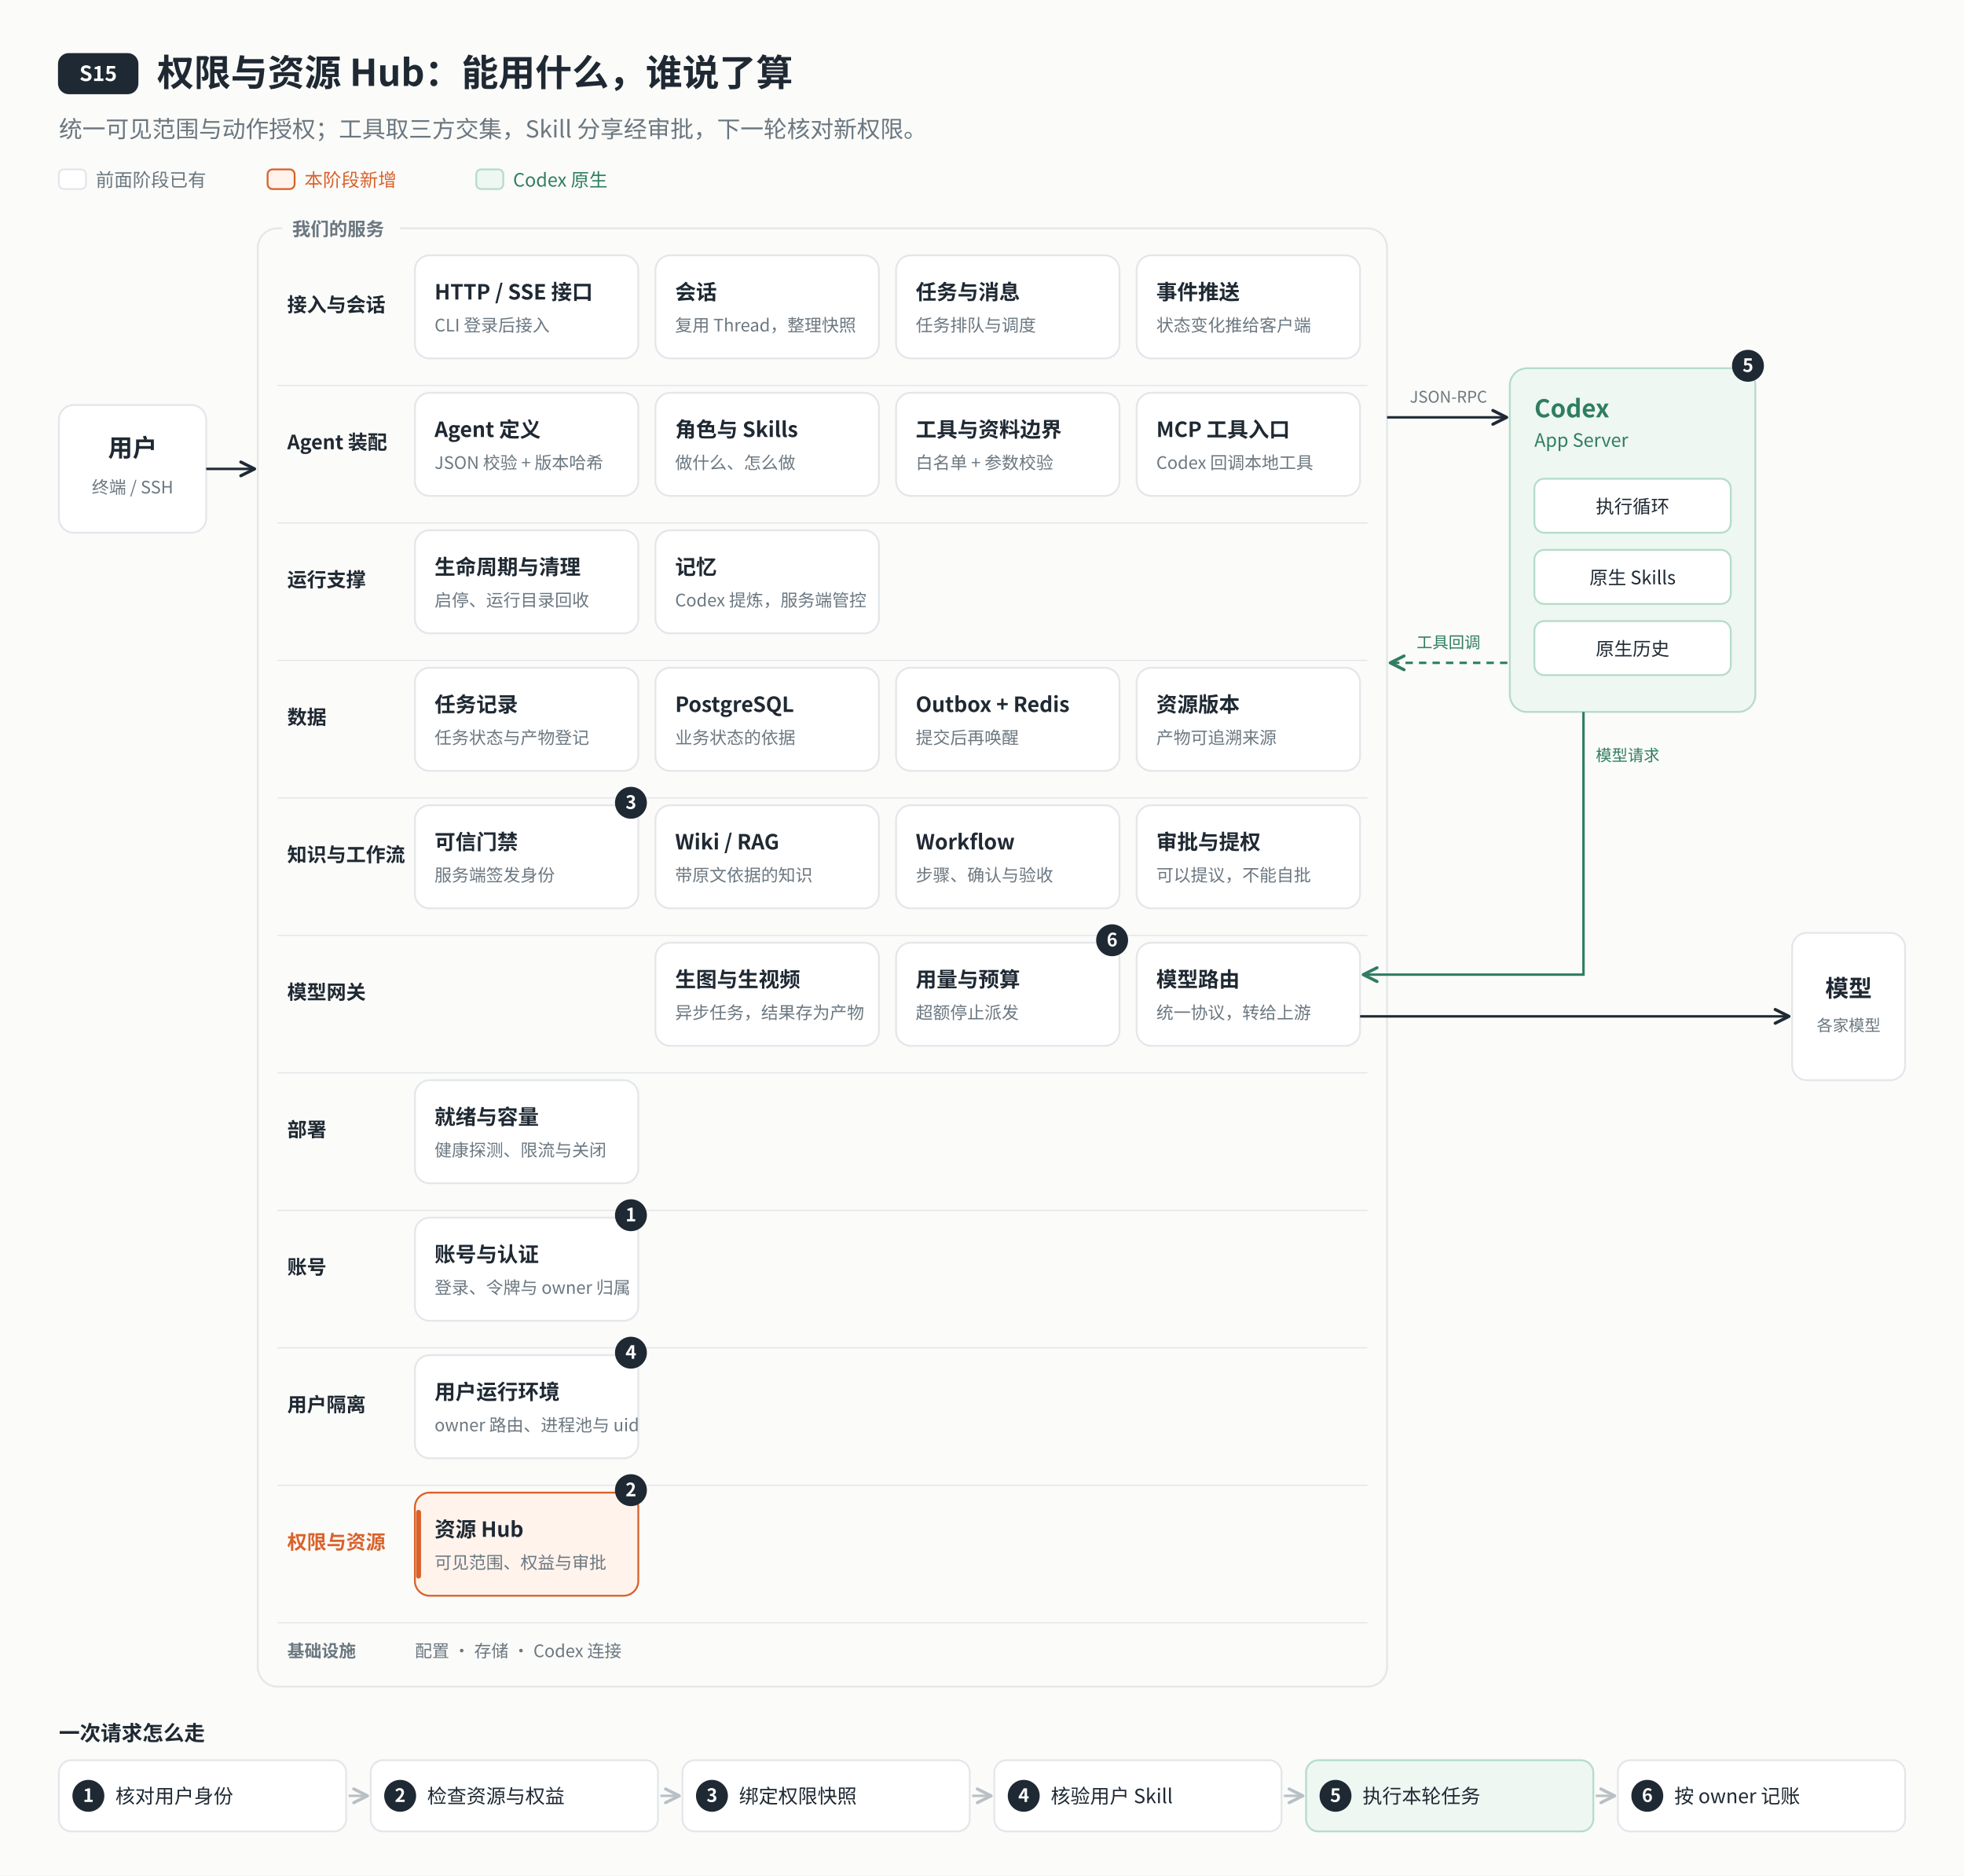
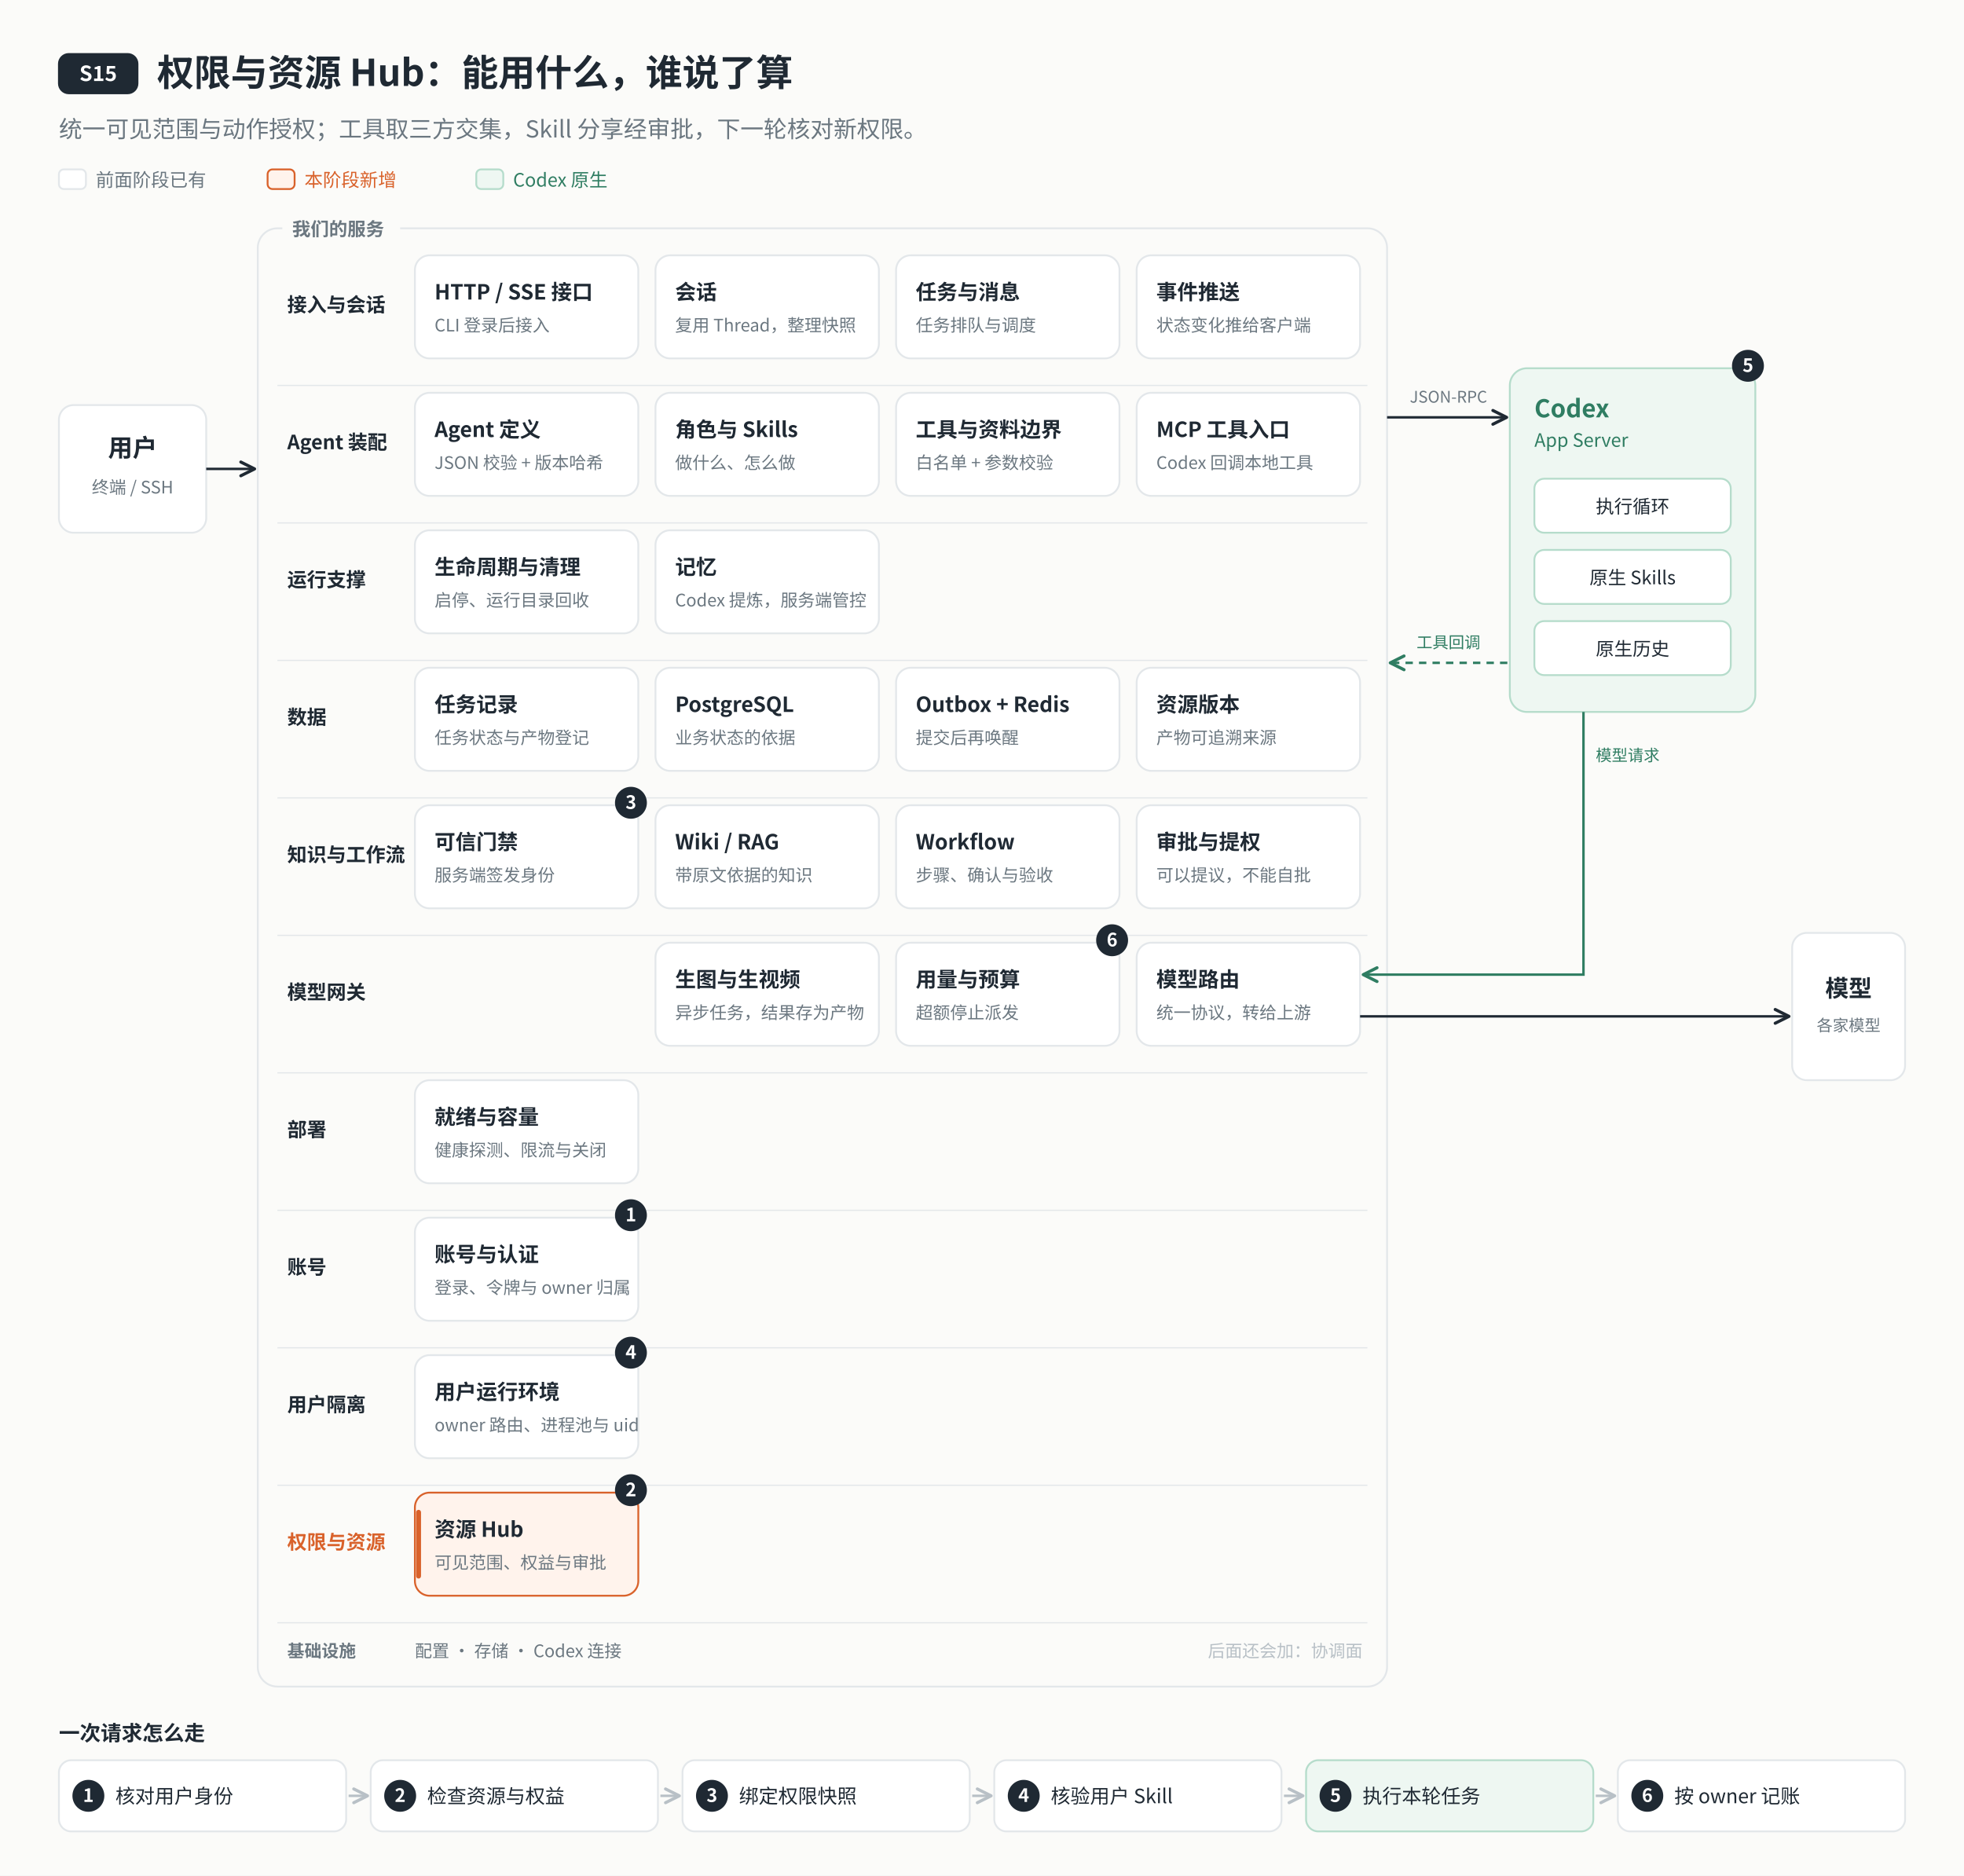
<svg xmlns="http://www.w3.org/2000/svg" width="1600" height="1528" viewBox="0 0 1600 1528" role="img" aria-labelledby="title desc">
  <defs>
    <marker id="mB8C0C6" viewBox="0 0 10 10" refX="8" refY="5" markerWidth="7" markerHeight="7" orient="auto-start-reverse">
      <path d="M1 1 L9 5 L1 9" fill="none" stroke="#B8C0C6" stroke-width="1.8" stroke-linecap="round" stroke-linejoin="round" />
    </marker>
    <marker id="m1F2933" viewBox="0 0 10 10" refX="8" refY="5" markerWidth="7" markerHeight="7" orient="auto-start-reverse">
      <path d="M1 1 L9 5 L1 9" fill="none" stroke="#1F2933" stroke-width="1.8" stroke-linecap="round" stroke-linejoin="round" />
    </marker>
    <marker id="m2F7D62" viewBox="0 0 10 10" refX="8" refY="5" markerWidth="7" markerHeight="7" orient="auto-start-reverse">
      <path d="M1 1 L9 5 L1 9" fill="none" stroke="#2F7D62" stroke-width="1.8" stroke-linecap="round" stroke-linejoin="round" />
    </marker>
  </defs>
  <g font-family="PingFang SC, Microsoft YaHei, Noto Sans CJK SC, sans-serif">
    <rect x="0" y="0" width="1600" height="1528" fill="#FBFBF9" />
    <rect x="48" y="44" width="64" height="32" rx="8" fill="#1F2933" stroke="#1F2933" stroke-width="1.5" />
    <text x="80" y="66" font-size="17" fill="#fff" font-weight="700" text-anchor="middle">S15</text>
    <text x="128" y="70" font-size="30" fill="#1F2933" font-weight="700" text-anchor="start">权限与资源 Hub：能用什么，谁说了算</text>
    <text x="48" y="112" font-size="19" fill="#6B7780" font-weight="400" text-anchor="start">统一可见范围与动作授权；工具取三方交集，Skill 分享经审批，下一轮核对新权限。</text>
    <rect x="48" y="138" width="22" height="16" rx="4" fill="#FFFFFF" stroke="#E3E7EA" stroke-width="1.5" />
    <text x="78" y="152" font-size="15" fill="#6B7780" font-weight="400" text-anchor="start">前面阶段已有</text>
    <rect x="218" y="138" width="22" height="16" rx="4" fill="#FFF3EC" stroke="#D9622B" stroke-width="1.5" />
    <text x="248" y="152" font-size="15" fill="#D9622B" font-weight="400" text-anchor="start">本阶段新增</text>
    <rect x="388" y="138" width="22" height="16" rx="4" fill="#EEF7F2" stroke="#B5DCCB" stroke-width="1.5" />
    <text x="418" y="152" font-size="15" fill="#2F7D62" font-weight="400" text-anchor="start">Codex 原生</text>
    <rect x="48" y="330" width="120" height="104" rx="12" fill="#FFFFFF" stroke="#E3E7EA" stroke-width="1.5" />
    <text x="108" y="372" font-size="20" fill="#1F2933" font-weight="600" text-anchor="middle">用户</text>
    <text x="108" y="402" font-size="14" fill="#6B7780" font-weight="400" text-anchor="middle">终端 / SSH</text>
    <rect x="210" y="186" width="920" height="1188" rx="16" fill="none" stroke="#E3E7EA" stroke-width="1.5" />
    <rect x="230" y="175" width="96" height="22" fill="#FBFBF9" />
    <text x="238" y="192" font-size="15" fill="#6B7780" font-weight="600" text-anchor="start">我们的服务</text>
    <text x="234" y="254" font-size="16" fill="#1F2933" font-weight="600" text-anchor="start">接入与会话</text>
    <rect x="338" y="208" width="182" height="84" rx="12" fill="#FFFFFF" stroke="#E3E7EA" stroke-width="1.5" />
    <text x="354" y="244" font-size="17" fill="#1F2933" font-weight="600" text-anchor="start">HTTP / SSE 接口</text>
    <text x="354" y="270" font-size="14" fill="#6B7780" font-weight="400" text-anchor="start">CLI 登录后接入</text>
    <rect x="534" y="208" width="182" height="84" rx="12" fill="#FFFFFF" stroke="#E3E7EA" stroke-width="1.5" />
    <text x="550" y="244" font-size="17" fill="#1F2933" font-weight="600" text-anchor="start">会话</text>
    <text x="550" y="270" font-size="14" fill="#6B7780" font-weight="400" text-anchor="start">复用 Thread，整理快照</text>
    <rect x="730" y="208" width="182" height="84" rx="12" fill="#FFFFFF" stroke="#E3E7EA" stroke-width="1.5" />
    <text x="746" y="244" font-size="17" fill="#1F2933" font-weight="600" text-anchor="start">任务与消息</text>
    <text x="746" y="270" font-size="14" fill="#6B7780" font-weight="400" text-anchor="start">任务排队与调度</text>
    <rect x="926" y="208" width="182" height="84" rx="12" fill="#FFFFFF" stroke="#E3E7EA" stroke-width="1.5" />
    <text x="942" y="244" font-size="17" fill="#1F2933" font-weight="600" text-anchor="start">事件推送</text>
    <text x="942" y="270" font-size="14" fill="#6B7780" font-weight="400" text-anchor="start">状态变化推给客户端</text>
    <text x="234" y="366" font-size="16" fill="#1F2933" font-weight="600" text-anchor="start">Agent 装配</text>
    <line x1="226" y1="314" x2="1114" y2="314" stroke="#E3E7EA" stroke-width="1" />
    <rect x="338" y="320" width="182" height="84" rx="12" fill="#FFFFFF" stroke="#E3E7EA" stroke-width="1.5" />
    <text x="354" y="356" font-size="17" fill="#1F2933" font-weight="600" text-anchor="start">Agent 定义</text>
    <text x="354" y="382" font-size="14" fill="#6B7780" font-weight="400" text-anchor="start">JSON 校验 + 版本哈希</text>
    <rect x="534" y="320" width="182" height="84" rx="12" fill="#FFFFFF" stroke="#E3E7EA" stroke-width="1.5" />
    <text x="550" y="356" font-size="17" fill="#1F2933" font-weight="600" text-anchor="start">角色与 Skills</text>
    <text x="550" y="382" font-size="14" fill="#6B7780" font-weight="400" text-anchor="start">做什么、怎么做</text>
    <rect x="730" y="320" width="182" height="84" rx="12" fill="#FFFFFF" stroke="#E3E7EA" stroke-width="1.5" />
    <text x="746" y="356" font-size="17" fill="#1F2933" font-weight="600" text-anchor="start">工具与资料边界</text>
    <text x="746" y="382" font-size="14" fill="#6B7780" font-weight="400" text-anchor="start">白名单 + 参数校验</text>
    <rect x="926" y="320" width="182" height="84" rx="12" fill="#FFFFFF" stroke="#E3E7EA" stroke-width="1.5" />
    <text x="942" y="356" font-size="17" fill="#1F2933" font-weight="600" text-anchor="start">MCP 工具入口</text>
    <text x="942" y="382" font-size="14" fill="#6B7780" font-weight="400" text-anchor="start">Codex 回调本地工具</text>
    <text x="234" y="478" font-size="16" fill="#1F2933" font-weight="600" text-anchor="start">运行支撑</text>
    <line x1="226" y1="426" x2="1114" y2="426" stroke="#E3E7EA" stroke-width="1" />
    <rect x="338" y="432" width="182" height="84" rx="12" fill="#FFFFFF" stroke="#E3E7EA" stroke-width="1.5" />
    <text x="354" y="468" font-size="17" fill="#1F2933" font-weight="600" text-anchor="start">生命周期与清理</text>
    <text x="354" y="494" font-size="14" fill="#6B7780" font-weight="400" text-anchor="start">启停、运行目录回收</text>
    <rect x="534" y="432" width="182" height="84" rx="12" fill="#FFFFFF" stroke="#E3E7EA" stroke-width="1.5" />
    <text x="550" y="468" font-size="17" fill="#1F2933" font-weight="600" text-anchor="start">记忆</text>
    <text x="550" y="494" font-size="14" fill="#6B7780" font-weight="400" text-anchor="start">Codex 提炼，服务端管控</text>
    <text x="234" y="590" font-size="16" fill="#1F2933" font-weight="600" text-anchor="start">数据</text>
    <line x1="226" y1="538" x2="1114" y2="538" stroke="#E3E7EA" stroke-width="1" />
    <rect x="338" y="544" width="182" height="84" rx="12" fill="#FFFFFF" stroke="#E3E7EA" stroke-width="1.5" />
    <text x="354" y="580" font-size="17" fill="#1F2933" font-weight="600" text-anchor="start">任务记录</text>
    <text x="354" y="606" font-size="14" fill="#6B7780" font-weight="400" text-anchor="start">任务状态与产物登记</text>
    <rect x="534" y="544" width="182" height="84" rx="12" fill="#FFFFFF" stroke="#E3E7EA" stroke-width="1.5" />
    <text x="550" y="580" font-size="17" fill="#1F2933" font-weight="600" text-anchor="start">PostgreSQL</text>
    <text x="550" y="606" font-size="14" fill="#6B7780" font-weight="400" text-anchor="start">业务状态的依据</text>
    <rect x="730" y="544" width="182" height="84" rx="12" fill="#FFFFFF" stroke="#E3E7EA" stroke-width="1.5" />
    <text x="746" y="580" font-size="17" fill="#1F2933" font-weight="600" text-anchor="start">Outbox + Redis</text>
    <text x="746" y="606" font-size="14" fill="#6B7780" font-weight="400" text-anchor="start">提交后再唤醒</text>
    <rect x="926" y="544" width="182" height="84" rx="12" fill="#FFFFFF" stroke="#E3E7EA" stroke-width="1.5" />
    <text x="942" y="580" font-size="17" fill="#1F2933" font-weight="600" text-anchor="start">资源版本</text>
    <text x="942" y="606" font-size="14" fill="#6B7780" font-weight="400" text-anchor="start">产物可追溯来源</text>
    <text x="234" y="702" font-size="16" fill="#1F2933" font-weight="600" text-anchor="start">知识与工作流</text>
    <line x1="226" y1="650" x2="1114" y2="650" stroke="#E3E7EA" stroke-width="1" />
    <rect x="338" y="656" width="182" height="84" rx="12" fill="#FFFFFF" stroke="#E3E7EA" stroke-width="1.5" />
    <text x="354" y="692" font-size="17" fill="#1F2933" font-weight="600" text-anchor="start">可信门禁</text>
    <text x="354" y="718" font-size="14" fill="#6B7780" font-weight="400" text-anchor="start">服务端签发身份</text>
    <rect x="534" y="656" width="182" height="84" rx="12" fill="#FFFFFF" stroke="#E3E7EA" stroke-width="1.5" />
    <text x="550" y="692" font-size="17" fill="#1F2933" font-weight="600" text-anchor="start">Wiki / RAG</text>
    <text x="550" y="718" font-size="14" fill="#6B7780" font-weight="400" text-anchor="start">带原文依据的知识</text>
    <rect x="730" y="656" width="182" height="84" rx="12" fill="#FFFFFF" stroke="#E3E7EA" stroke-width="1.5" />
    <text x="746" y="692" font-size="17" fill="#1F2933" font-weight="600" text-anchor="start">Workflow</text>
    <text x="746" y="718" font-size="14" fill="#6B7780" font-weight="400" text-anchor="start">步骤、确认与验收</text>
    <rect x="926" y="656" width="182" height="84" rx="12" fill="#FFFFFF" stroke="#E3E7EA" stroke-width="1.5" />
    <text x="942" y="692" font-size="17" fill="#1F2933" font-weight="600" text-anchor="start">审批与提权</text>
    <text x="942" y="718" font-size="14" fill="#6B7780" font-weight="400" text-anchor="start">可以提议，不能自批</text>
    <text x="234" y="814" font-size="16" fill="#1F2933" font-weight="600" text-anchor="start">模型网关</text>
    <line x1="226" y1="762" x2="1114" y2="762" stroke="#E3E7EA" stroke-width="1" />
    <rect x="534" y="768" width="182" height="84" rx="12" fill="#FFFFFF" stroke="#E3E7EA" stroke-width="1.5" />
    <text x="550" y="804" font-size="17" fill="#1F2933" font-weight="600" text-anchor="start">生图与生视频</text>
    <text x="550" y="830" font-size="14" fill="#6B7780" font-weight="400" text-anchor="start">异步任务，结果存为产物</text>
    <rect x="730" y="768" width="182" height="84" rx="12" fill="#FFFFFF" stroke="#E3E7EA" stroke-width="1.5" />
    <text x="746" y="804" font-size="17" fill="#1F2933" font-weight="600" text-anchor="start">用量与预算</text>
    <text x="746" y="830" font-size="14" fill="#6B7780" font-weight="400" text-anchor="start">超额停止派发</text>
    <rect x="926" y="768" width="182" height="84" rx="12" fill="#FFFFFF" stroke="#E3E7EA" stroke-width="1.5" />
    <text x="942" y="804" font-size="17" fill="#1F2933" font-weight="600" text-anchor="start">模型路由</text>
    <text x="942" y="830" font-size="14" fill="#6B7780" font-weight="400" text-anchor="start">统一协议，转给上游</text>
    <text x="234" y="926" font-size="16" fill="#1F2933" font-weight="600" text-anchor="start">部署</text>
    <line x1="226" y1="874" x2="1114" y2="874" stroke="#E3E7EA" stroke-width="1" />
    <rect x="338" y="880" width="182" height="84" rx="12" fill="#FFFFFF" stroke="#E3E7EA" stroke-width="1.5" />
    <text x="354" y="916" font-size="17" fill="#1F2933" font-weight="600" text-anchor="start">就绪与容量</text>
    <text x="354" y="942" font-size="14" fill="#6B7780" font-weight="400" text-anchor="start">健康探测、限流与关闭</text>
    <text x="234" y="1038" font-size="16" fill="#1F2933" font-weight="600" text-anchor="start">账号</text>
    <line x1="226" y1="986" x2="1114" y2="986" stroke="#E3E7EA" stroke-width="1" />
    <rect x="338" y="992" width="182" height="84" rx="12" fill="#FFFFFF" stroke="#E3E7EA" stroke-width="1.5" />
    <text x="354" y="1028" font-size="17" fill="#1F2933" font-weight="600" text-anchor="start">账号与认证</text>
    <text x="354" y="1054" font-size="14" fill="#6B7780" font-weight="400" text-anchor="start">登录、令牌与 owner 归属</text>
    <text x="234" y="1150" font-size="16" fill="#1F2933" font-weight="600" text-anchor="start">用户隔离</text>
    <line x1="226" y1="1098" x2="1114" y2="1098" stroke="#E3E7EA" stroke-width="1" />
    <rect x="338" y="1104" width="182" height="84" rx="12" fill="#FFFFFF" stroke="#E3E7EA" stroke-width="1.5" />
    <text x="354" y="1140" font-size="17" fill="#1F2933" font-weight="600" text-anchor="start">用户运行环境</text>
    <text x="354" y="1166" font-size="14" fill="#6B7780" font-weight="400" text-anchor="start">owner 路由、进程池与 uid</text>
    <text x="234" y="1262" font-size="16" fill="#D9622B" font-weight="600" text-anchor="start">权限与资源</text>
    <line x1="226" y1="1210" x2="1114" y2="1210" stroke="#E3E7EA" stroke-width="1" />
    <rect x="338" y="1216" width="182" height="84" rx="12" fill="#FFF3EC" stroke="#D9622B" stroke-width="1.5" />
    <rect x="339" y="1230" width="4" height="56" rx="2" fill="#D9622B" />
    <text x="354" y="1252" font-size="17" fill="#1F2933" font-weight="600" text-anchor="start">资源 Hub</text>
    <text x="354" y="1278" font-size="14" fill="#6B7780" font-weight="400" text-anchor="start">可见范围、权益与审批</text>
    <line x1="226" y1="1322" x2="1114" y2="1322" stroke="#E3E7EA" stroke-width="1" />
    <text x="234" y="1350" font-size="14" fill="#6B7780" font-weight="600" text-anchor="start">基础设施</text>
    <text x="338" y="1350" font-size="14" fill="#6B7780" font-weight="400" text-anchor="start">配置 · 存储 · Codex 连接</text>
+     <text x="1110" y="1350" font-size="14" fill="#B8C0C6" font-weight="400" text-anchor="end">后面还会加：协调面</text>
    <rect x="1230" y="300" width="200" height="280" rx="14" fill="#EEF7F2" stroke="#B5DCCB" stroke-width="1.5" />
    <text x="1250" y="340" font-size="20" fill="#2F7D62" font-weight="700" text-anchor="start">Codex</text>
    <text x="1250" y="364" font-size="15" fill="#2F7D62" font-weight="400" text-anchor="start">App Server</text>
    <rect x="1250" y="390" width="160" height="44" rx="8" fill="#FFFFFF" stroke="#B5DCCB" stroke-width="1.5" />
    <text x="1330" y="418" font-size="15" fill="#1F2933" font-weight="500" text-anchor="middle">执行循环</text>
    <rect x="1250" y="448" width="160" height="44" rx="8" fill="#FFFFFF" stroke="#B5DCCB" stroke-width="1.5" />
    <text x="1330" y="476" font-size="15" fill="#1F2933" font-weight="500" text-anchor="middle">原生 Skills</text>
    <rect x="1250" y="506" width="160" height="44" rx="8" fill="#FFFFFF" stroke="#B5DCCB" stroke-width="1.5" />
    <text x="1330" y="534" font-size="15" fill="#1F2933" font-weight="500" text-anchor="middle">原生历史</text>
    <rect x="1460" y="760" width="92" height="120" rx="12" fill="#FFFFFF" stroke="#E3E7EA" stroke-width="1.5" />
    <text x="1506" y="812" font-size="19" fill="#1F2933" font-weight="600" text-anchor="middle">模型</text>
    <text x="1506" y="840" font-size="13" fill="#6B7780" font-weight="400" text-anchor="middle">各家模型</text>
    <path d="M168,382 L206,382" fill="none" stroke="#1F2933" stroke-width="2" marker-end="url(#m1F2933)" />
    <path d="M1130,340 L1226,340" fill="none" stroke="#1F2933" stroke-width="2" marker-end="url(#m1F2933)" />
    <text x="1180" y="328" font-size="13" fill="#6B7780" font-weight="500" text-anchor="middle">JSON-RPC</text>
    <path d="M1228,540 L1134,540" fill="none" stroke="#2F7D62" stroke-width="2" stroke-dasharray="6 5" marker-end="url(#m2F7D62)" />
    <text x="1180" y="528" font-size="13" fill="#2F7D62" font-weight="500" text-anchor="middle">工具回调</text>
    <path d="M1290,580 L1290,794 L1112,794" fill="none" stroke="#2F7D62" stroke-width="2" marker-end="url(#m2F7D62)" />
    <text x="1300" y="620" font-size="13" fill="#2F7D62" font-weight="500" text-anchor="start">模型请求</text>
    <path d="M1108,828 L1456,828" fill="none" stroke="#1F2933" stroke-width="2" marker-end="url(#m1F2933)" />
    <circle cx="514" cy="990" r="13" fill="#1F2933" />
    <text x="514" y="995" font-size="15" fill="#fff" font-weight="700" text-anchor="middle">1</text>
    <circle cx="514" cy="1214" r="13" fill="#1F2933" />
    <text x="514" y="1219" font-size="15" fill="#fff" font-weight="700" text-anchor="middle">2</text>
    <circle cx="514" cy="654" r="13" fill="#1F2933" />
    <text x="514" y="659" font-size="15" fill="#fff" font-weight="700" text-anchor="middle">3</text>
    <circle cx="514" cy="1102" r="13" fill="#1F2933" />
    <text x="514" y="1107" font-size="15" fill="#fff" font-weight="700" text-anchor="middle">4</text>
    <circle cx="1424" cy="298" r="13" fill="#1F2933" />
    <text x="1424" y="303" font-size="15" fill="#fff" font-weight="700" text-anchor="middle">5</text>
    <circle cx="906" cy="766" r="13" fill="#1F2933" />
    <text x="906" y="771" font-size="15" fill="#fff" font-weight="700" text-anchor="middle">6</text>
    <text x="48" y="1418" font-size="17" fill="#1F2933" font-weight="700" text-anchor="start">一次请求怎么走</text>
    <rect x="48" y="1434" width="234" height="58" rx="10" fill="#FFFFFF" stroke="#E3E7EA" stroke-width="1.5" />
    <circle cx="72" cy="1463" r="13" fill="#1F2933" />
    <text x="72" y="1468" font-size="15" fill="#fff" font-weight="700" text-anchor="middle">1</text>
    <text x="94" y="1469" font-size="16" fill="#1F2933" font-weight="500" text-anchor="start">核对用户身份</text>
    <path d="M284,1463 L298,1463" fill="none" stroke="#B8C0C6" stroke-width="2" marker-end="url(#mB8C0C6)" />
    <rect x="302" y="1434" width="234" height="58" rx="10" fill="#FFFFFF" stroke="#E3E7EA" stroke-width="1.5" />
    <circle cx="326" cy="1463" r="13" fill="#1F2933" />
    <text x="326" y="1468" font-size="15" fill="#fff" font-weight="700" text-anchor="middle">2</text>
    <text x="348" y="1469" font-size="16" fill="#1F2933" font-weight="500" text-anchor="start">检查资源与权益</text>
    <path d="M538,1463 L552,1463" fill="none" stroke="#B8C0C6" stroke-width="2" marker-end="url(#mB8C0C6)" />
    <rect x="556" y="1434" width="234" height="58" rx="10" fill="#FFFFFF" stroke="#E3E7EA" stroke-width="1.5" />
    <circle cx="580" cy="1463" r="13" fill="#1F2933" />
    <text x="580" y="1468" font-size="15" fill="#fff" font-weight="700" text-anchor="middle">3</text>
    <text x="602" y="1469" font-size="16" fill="#1F2933" font-weight="500" text-anchor="start">绑定权限快照</text>
    <path d="M792,1463 L806,1463" fill="none" stroke="#B8C0C6" stroke-width="2" marker-end="url(#mB8C0C6)" />
    <rect x="810" y="1434" width="234" height="58" rx="10" fill="#FFFFFF" stroke="#E3E7EA" stroke-width="1.5" />
    <circle cx="834" cy="1463" r="13" fill="#1F2933" />
    <text x="834" y="1468" font-size="15" fill="#fff" font-weight="700" text-anchor="middle">4</text>
    <text x="856" y="1469" font-size="16" fill="#1F2933" font-weight="500" text-anchor="start">核验用户 Skill</text>
    <path d="M1046,1463 L1060,1463" fill="none" stroke="#B8C0C6" stroke-width="2" marker-end="url(#mB8C0C6)" />
    <rect x="1064" y="1434" width="234" height="58" rx="10" fill="#EEF7F2" stroke="#B5DCCB" stroke-width="1.5" />
    <circle cx="1088" cy="1463" r="13" fill="#1F2933" />
    <text x="1088" y="1468" font-size="15" fill="#fff" font-weight="700" text-anchor="middle">5</text>
    <text x="1110" y="1469" font-size="16" fill="#1F2933" font-weight="500" text-anchor="start">执行本轮任务</text>
    <path d="M1300,1463 L1314,1463" fill="none" stroke="#B8C0C6" stroke-width="2" marker-end="url(#mB8C0C6)" />
    <rect x="1318" y="1434" width="234" height="58" rx="10" fill="#FFFFFF" stroke="#E3E7EA" stroke-width="1.5" />
    <circle cx="1342" cy="1463" r="13" fill="#1F2933" />
    <text x="1342" y="1468" font-size="15" fill="#fff" font-weight="700" text-anchor="middle">6</text>
    <text x="1364" y="1469" font-size="16" fill="#1F2933" font-weight="500" text-anchor="start">按 owner 记账</text>
  </g>
</svg>
